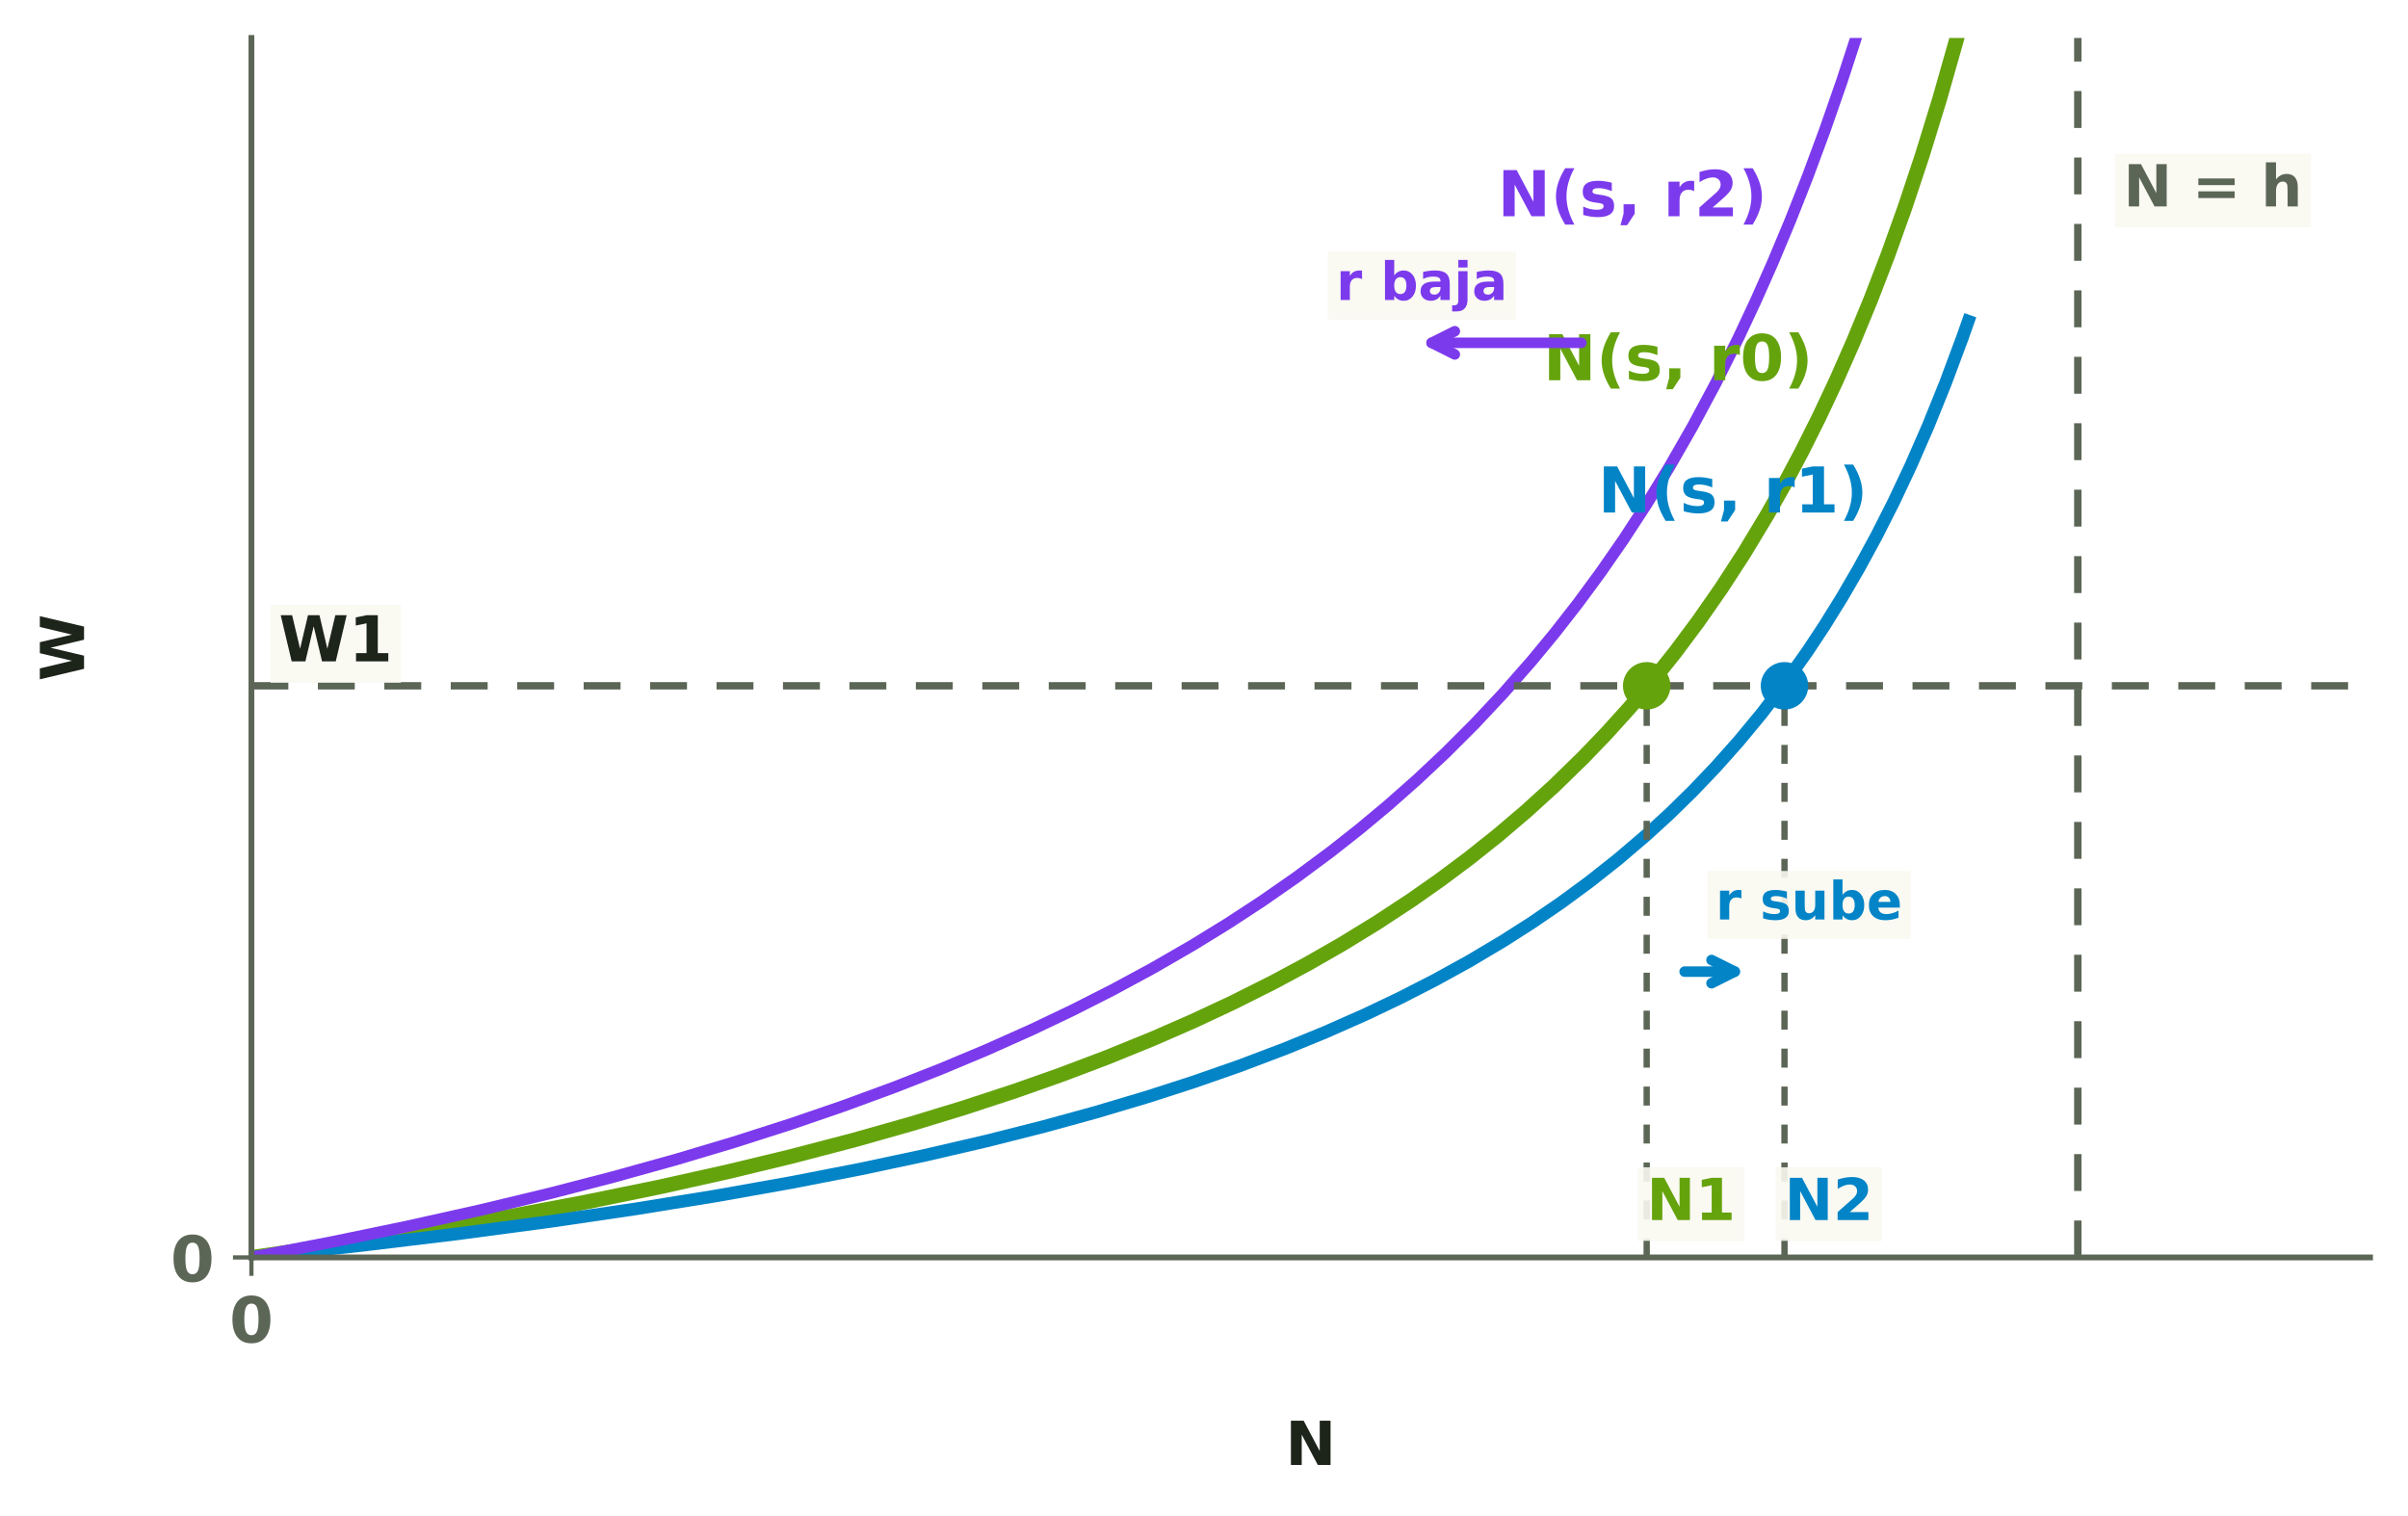
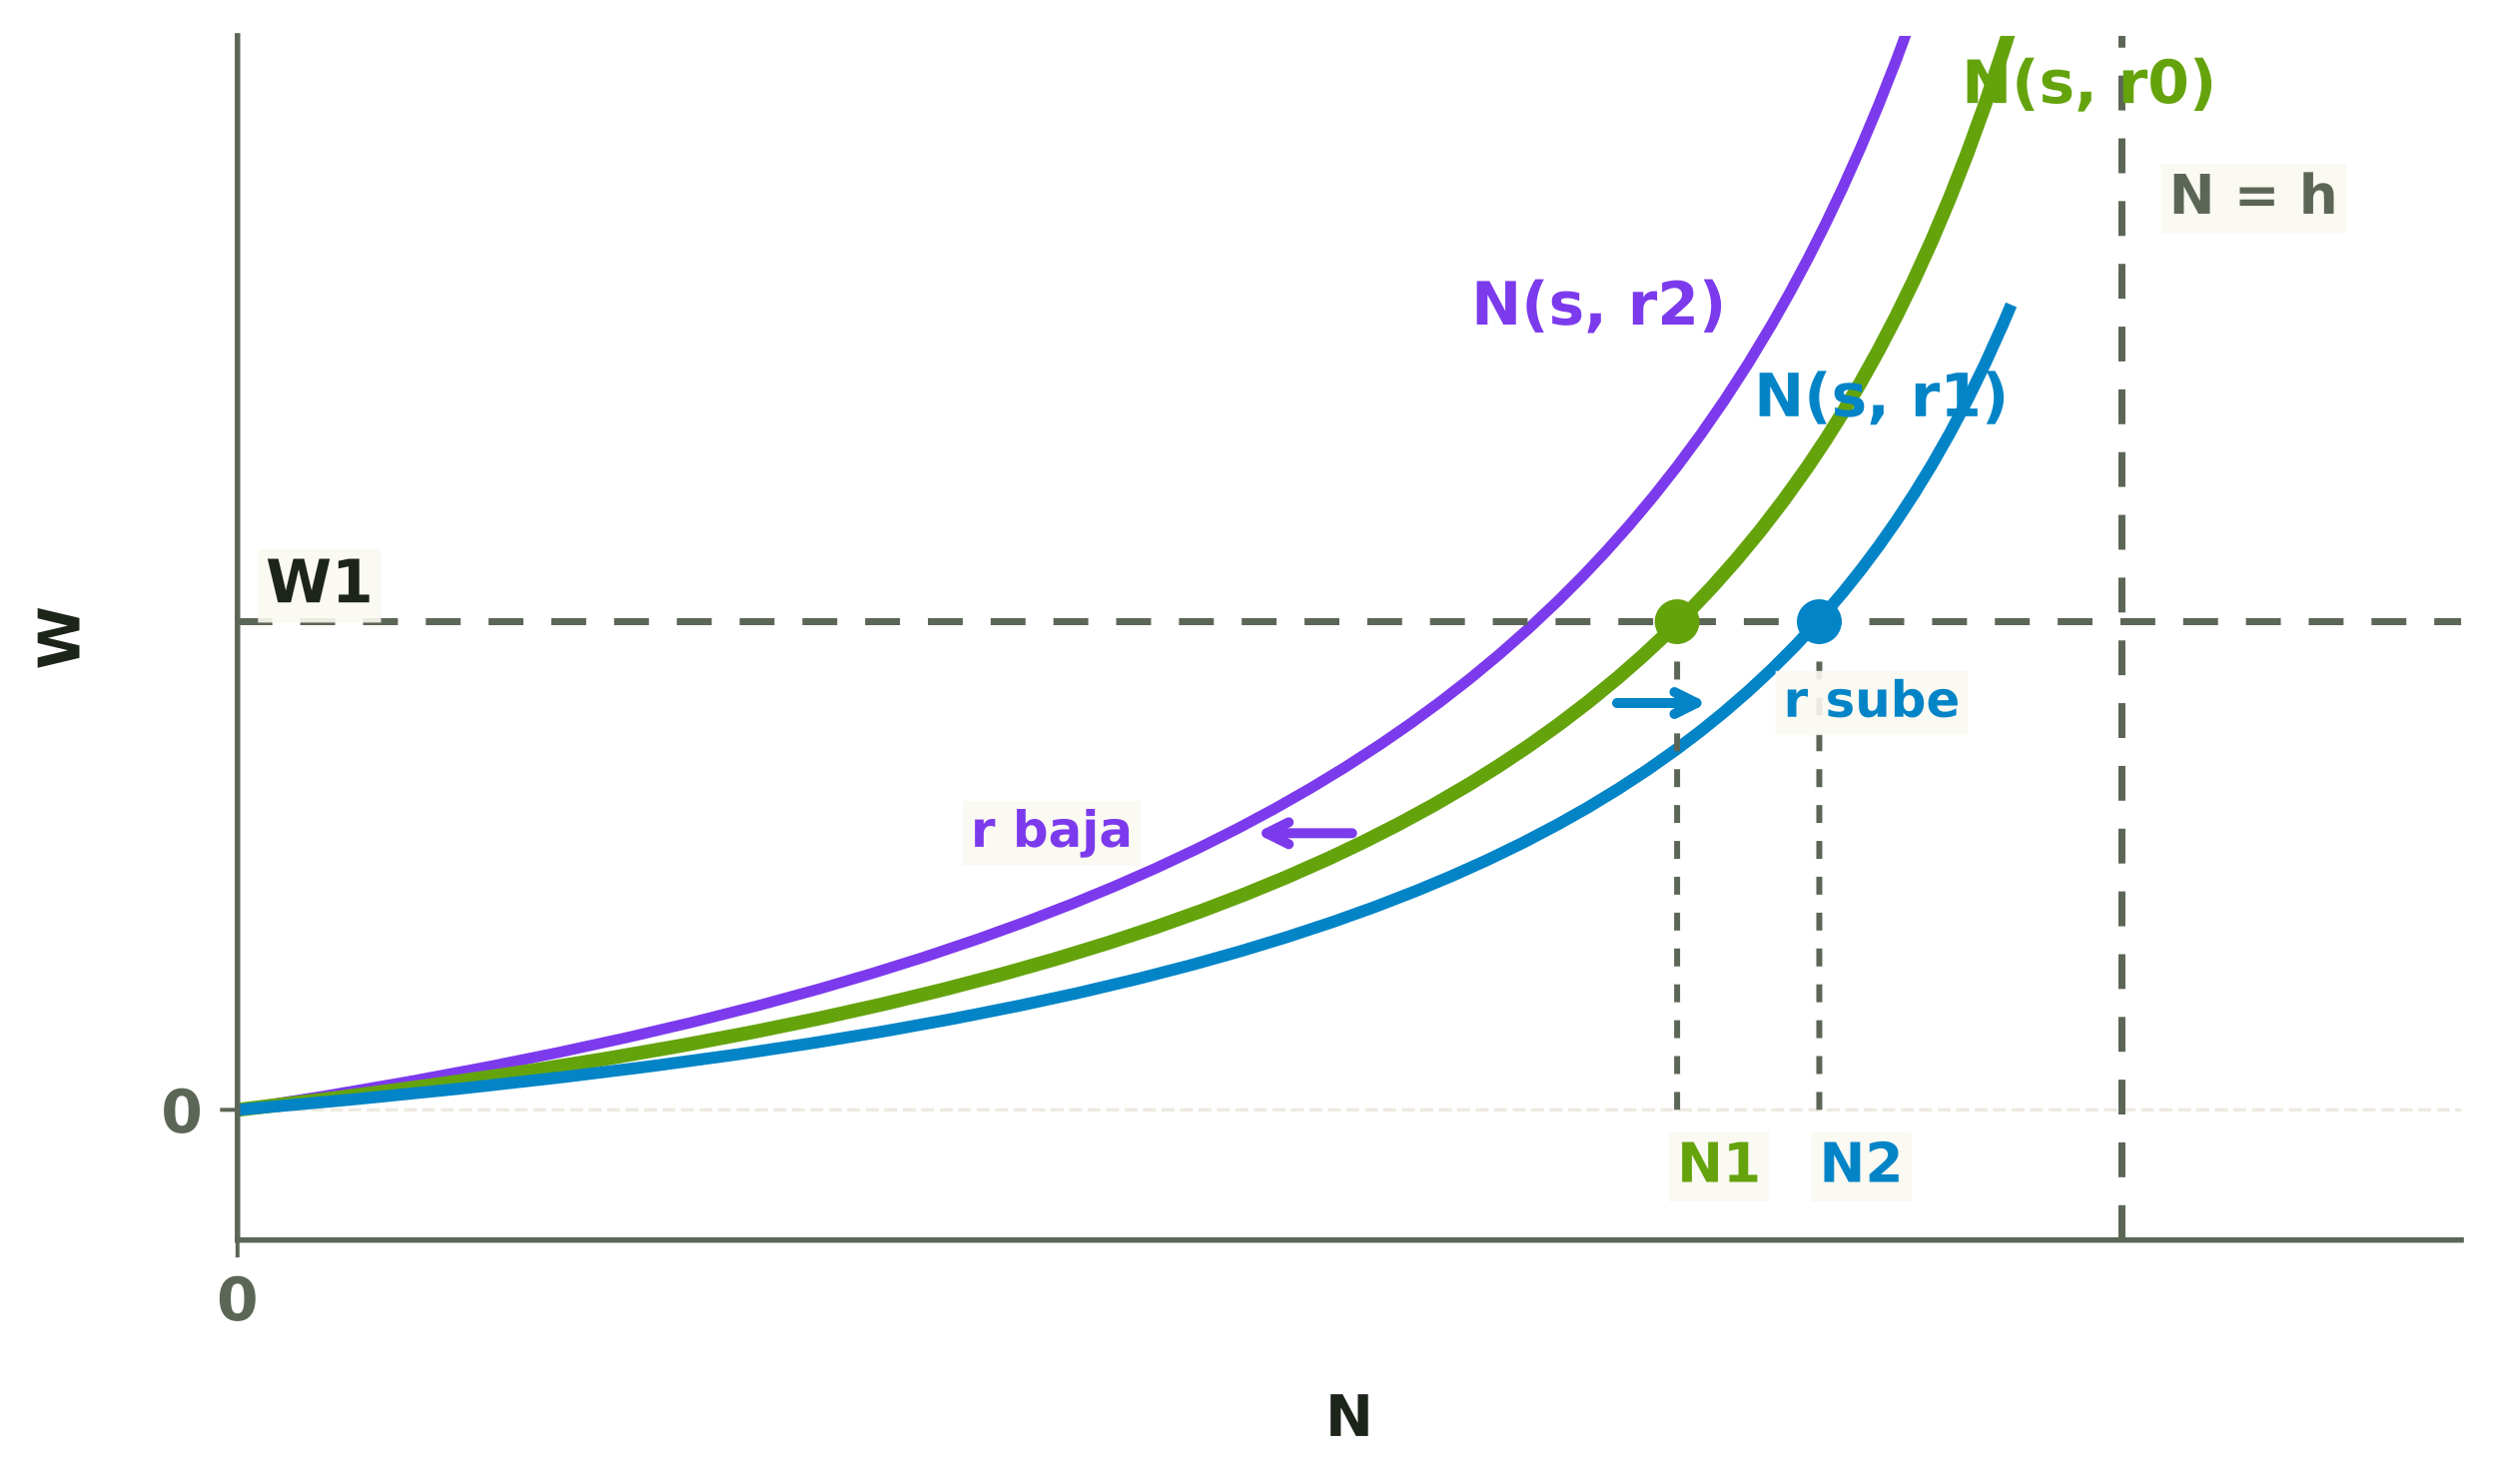
- <svg xmlns="http://www.w3.org/2000/svg" xmlns:xlink="http://www.w3.org/1999/xlink" width="456.639pt" height="287.408pt" viewBox="0 0 456.639 287.408" version="1.1">
+ <svg xmlns="http://www.w3.org/2000/svg" xmlns:xlink="http://www.w3.org/1999/xlink" width="501.279pt" height="297.92pt" viewBox="0 0 501.279 297.92" version="1.1">
  <defs>
    <style type="text/css">*{stroke-linejoin: round; stroke-linecap: butt}</style>
  </defs>
  <g id="figure_1">
    <g id="patch_1">
-       <path d="M 0 287.408  L 456.639 287.408  L 456.639 0  L 0 0  L 0 287.408  z " style="fill: none; opacity: 0" />
+       <path d="M 0 297.92  L 501.279 297.92  L 501.279 0  L 0 0  L 0 297.92  z " style="fill: none; opacity: 0" />
    </g>
    <g id="axes_1">
      <g id="patch_2">
-         <path d="M 47.679 238.464  L 449.439 238.464  L 449.439 7.2  L 47.679 7.2  L 47.679 238.464  z " style="fill: none" />
+         <path d="M 47.679 248.976  L 494.079 248.976  L 494.079 7.2  L 47.679 7.2  L 47.679 248.976  z " style="fill: none" />
      </g>
      <g id="matplotlib.axis_1">
        <g id="xtick_1">
          <g id="line2d_1">
-             <path d="M 47.679 238.464  L 47.679 7.2  " clip-path="url(#p211698a00a)" style="fill: none; stroke-dasharray: 2.59,1.12; stroke-dashoffset: 0; stroke: #e2dccb; stroke-opacity: 0.6; stroke-width: 0.7" />
+             <path d="M 47.679 248.976  L 47.679 7.2  " clip-path="url(#p508b3fa8c9)" style="fill: none; stroke-dasharray: 2.59,1.12; stroke-dashoffset: 0; stroke: #e2dccb; stroke-opacity: 0.6; stroke-width: 0.7" />
          </g>
          <g id="line2d_2">
            <defs>
              <path id="m096bc9ec4f" d="M 0 0  L 0 3.5  " style="stroke: #5c6656; stroke-width: 0.8" />
            </defs>
            <g>
-               <use xlink:href="#m096bc9ec4f" x="47.679" y="238.464" style="fill: #5c6656; stroke: #5c6656; stroke-width: 0.8" />
+               <use xlink:href="#m096bc9ec4f" x="47.679" y="248.976" style="fill: #5c6656; stroke: #5c6656; stroke-width: 0.8" />
            </g>
          </g>
          <g id="text_1">
-             <g style="fill: #5c6656" transform="translate(43.50453 254.5821) scale(0.12 -0.12)">
+             <g style="fill: #5c6656" transform="translate(43.50453 265.0941) scale(0.12 -0.12)">
              <defs>
                <path id="DejaVuSans-Bold-30" d="M 2944 2338  Q 2944 3213 2780 3570  Q 2616 3928 2228 3928  Q 1841 3928 1675 3570  Q 1509 3213 1509 2338  Q 1509 1453 1675 1090  Q 1841 728 2228 728  Q 2613 728 2778 1090  Q 2944 1453 2944 2338  z M 4147 2328  Q 4147 1169 3647 539  Q 3147 -91 2228 -91  Q 1306 -91 806 539  Q 306 1169 306 2328  Q 306 3491 806 4120  Q 1306 4750 2228 4750  Q 3147 4750 3647 4120  Q 4147 3491 4147 2328  z " transform="scale(0.015625)" />
              </defs>
              <use xlink:href="#DejaVuSans-Bold-30" />
            </g>
          </g>
        </g>
        <g id="text_2">
-           <g style="fill: #1d241a" transform="translate(243.7472 277.816) scale(0.115 -0.115)">
+           <g style="fill: #1d241a" transform="translate(266.0672 288.328) scale(0.115 -0.115)">
            <defs>
              <path id="DejaVuSans-Bold-4e" d="M 588 4666  L 1931 4666  L 3628 1466  L 3628 4666  L 4769 4666  L 4769 0  L 3425 0  L 1728 3200  L 1728 0  L 588 0  L 588 4666  z " transform="scale(0.015625)" />
            </defs>
            <use xlink:href="#DejaVuSans-Bold-4e" />
          </g>
        </g>
      </g>
      <g id="matplotlib.axis_2">
        <g id="ytick_1">
          <g id="line2d_3">
-             <path d="M 47.679 238.464  L 449.439 238.464  " clip-path="url(#p211698a00a)" style="fill: none; stroke-dasharray: 2.59,1.12; stroke-dashoffset: 0; stroke: #e2dccb; stroke-opacity: 0.6; stroke-width: 0.7" />
+             <path d="M 47.679 222.838  L 494.079 222.838  " clip-path="url(#p508b3fa8c9)" style="fill: none; stroke-dasharray: 2.59,1.12; stroke-dashoffset: 0; stroke: #e2dccb; stroke-opacity: 0.6; stroke-width: 0.7" />
          </g>
          <g id="line2d_4">
            <defs>
              <path id="m035c01e7cd" d="M 0 0  L -3.5 0  " style="stroke: #5c6656; stroke-width: 0.8" />
            </defs>
            <g>
-               <use xlink:href="#m035c01e7cd" x="47.679" y="238.464" style="fill: #5c6656; stroke: #5c6656; stroke-width: 0.8" />
+               <use xlink:href="#m035c01e7cd" x="47.679" y="222.838" style="fill: #5c6656; stroke: #5c6656; stroke-width: 0.8" />
            </g>
          </g>
          <g id="text_3">
-             <g style="fill: #5c6656" transform="translate(32.32984 243.0231) scale(0.12 -0.12)">
+             <g style="fill: #5c6656" transform="translate(32.32984 227.3971) scale(0.12 -0.12)">
              <use xlink:href="#DejaVuSans-Bold-30" />
            </g>
          </g>
        </g>
        <g id="text_4">
-           <g style="fill: #1d241a" transform="translate(15.9382 129.1741) rotate(-90) scale(0.115 -0.115)">
+           <g style="fill: #1d241a" transform="translate(15.9382 134.4301) rotate(-90) scale(0.115 -0.115)">
            <defs>
              <path id="DejaVuSans-Bold-57" d="M 191 4666  L 1344 4666  L 2150 1275  L 2950 4666  L 4109 4666  L 4909 1275  L 5716 4666  L 6859 4666  L 5759 0  L 4372 0  L 3525 3547  L 2688 0  L 1300 0  L 191 4666  z " transform="scale(0.015625)" />
            </defs>
            <use xlink:href="#DejaVuSans-Bold-57" />
          </g>
        </g>
      </g>
      <g id="line2d_5">
-         <path d="M 47.679 238.464  L 65.101 235.925  L 81.433 233.327  L 96.677 230.684  L 110.832 228.018  L 124.987 225.119  L 138.053 222.208  L 150.03 219.318  L 162.008 216.186  L 172.896 213.103  L 182.696 210.114  L 192.495 206.897  L 201.206 203.823  L 209.917 200.527  L 218.628 196.981  L 226.25 193.652  L 233.871 190.087  L 241.493 186.261  L 248.026 182.751  L 254.559 179.006  L 261.092 175.001  L 267.626 170.708  L 273.07 166.887  L 278.514 162.823  L 283.958 158.492  L 289.402 153.866  L 294.847 148.915  L 300.291 143.601  L 304.646 139.063  L 309.002 134.244  L 313.357 129.115  L 317.712 123.648  L 322.068 117.807  L 326.423 111.552  L 330.778 104.838  L 335.134 97.612  L 338.4 91.821  L 341.667 85.679  L 344.933 79.152  L 348.2 72.205  L 351.466 64.794  L 354.733 56.872  L 358 48.384  L 361.266 39.268  L 364.533 29.449  L 367.799 18.845  L 371.066 7.358  L 373.243 -0.848  L 373.243 -0.848  " clip-path="url(#p211698a00a)" style="fill: none; stroke: #65a30d; stroke-width: 2.8; stroke-linecap: square" />
+         <path d="M 47.679 222.838  L 65.519 220  L 82.17 217.125  L 97.631 214.235  L 111.903 211.355  L 126.174 208.248  L 139.257 205.175  L 152.339 201.861  L 164.233 198.615  L 174.936 195.482  L 185.64 192.126  L 196.344 188.522  L 205.859 185.088  L 215.373 181.413  L 223.699 177.979  L 232.024 174.321  L 240.349 170.415  L 248.674 166.235  L 255.81 162.413  L 262.946 158.346  L 270.082 154.011  L 277.218 149.381  L 283.165 145.274  L 289.111 140.92  L 295.058 136.295  L 301.004 131.374  L 306.951 126.127  L 312.898 120.52  L 317.655 115.751  L 322.412 110.705  L 327.169 105.357  L 331.927 99.681  L 336.684 93.643  L 341.441 87.21  L 346.199 80.341  L 350.956 72.99  L 355.713 65.104  L 359.281 58.802  L 362.849 52.137  L 366.417 45.076  L 369.985 37.582  L 373.553 29.615  L 377.121 21.128  L 380.689 12.069  L 384.257 2.378  L 385.444 -1  L 385.444 -1  " clip-path="url(#p508b3fa8c9)" style="fill: none; stroke: #7c3aed; stroke-width: 2.2; stroke-linecap: square" />
      </g>
      <g id="line2d_6">
-         <path d="M 47.679 238.464  L 68.367 236.208  L 86.878 233.971  L 104.299 231.647  L 120.632 229.244  L 135.876 226.776  L 150.03 224.259  L 163.097 221.714  L 175.074 219.169  L 187.051 216.391  L 197.94 213.636  L 207.739 210.945  L 217.539 208.026  L 226.25 205.216  L 234.96 202.178  L 243.671 198.883  L 251.293 195.762  L 258.915 192.391  L 265.448 189.28  L 271.981 185.939  L 278.514 182.344  L 285.047 178.462  L 290.491 174.983  L 295.935 171.258  L 301.38 167.259  L 306.824 162.954  L 312.268 158.308  L 316.624 154.317  L 320.979 150.055  L 325.334 145.494  L 329.69 140.601  L 334.045 135.339  L 338.4 129.664  L 342.756 123.526  L 346.022 118.583  L 349.289 113.318  L 352.555 107.697  L 355.822 101.684  L 359.088 95.237  L 362.355 88.306  L 365.621 80.834  L 368.888 72.757  L 372.155 63.997  L 373.243 60.91  L 373.243 60.91  " clip-path="url(#p211698a00a)" style="fill: none; stroke: #0284c7; stroke-width: 2.4; stroke-linecap: square" />
+         <path d="M 47.679 222.838  L 67.898 220.392  L 86.927 217.864  L 104.767 215.265  L 121.417 212.61  L 136.878 209.918  L 151.15 207.213  L 164.233 204.523  L 177.315 201.606  L 189.208 198.73  L 201.102 195.615  L 211.805 192.581  L 222.509 189.301  L 232.024 186.154  L 241.538 182.763  L 249.864 179.571  L 258.189 176.147  L 266.514 172.464  L 273.65 169.077  L 280.786 165.456  L 287.922 161.574  L 295.058 157.403  L 301.004 153.682  L 306.951 149.715  L 312.898 145.476  L 318.844 140.936  L 324.791 136.062  L 329.548 131.898  L 334.305 127.472  L 339.063 122.762  L 343.82 117.737  L 348.577 112.365  L 353.335 106.61  L 358.092 100.428  L 362.849 93.771  L 366.417 88.432  L 369.985 82.766  L 373.553 76.742  L 377.121 70.326  L 380.689 63.476  L 384.257 56.148  L 387.825 48.291  L 391.393 39.844  L 394.961 30.739  L 398.529 20.895  L 402.097 10.219  L 403.286 6.457  L 403.286 6.457  " clip-path="url(#p508b3fa8c9)" style="fill: none; stroke: #65a30d; stroke-width: 2.8; stroke-linecap: square" />
      </g>
      <g id="line2d_7">
-         <path d="M 47.679 238.464  L 62.923 235.542  L 77.078 232.615  L 91.233 229.457  L 104.299 226.312  L 116.276 223.212  L 128.254 219.881  L 139.142 216.629  L 150.03 213.141  L 159.83 209.778  L 169.63 206.179  L 178.34 202.761  L 187.051 199.117  L 195.762 195.222  L 203.384 191.588  L 211.006 187.722  L 218.628 183.6  L 226.25 179.196  L 232.783 175.176  L 239.316 170.905  L 245.849 166.36  L 252.382 161.513  L 257.826 157.222  L 263.27 152.68  L 268.714 147.865  L 274.159 142.75  L 279.603 137.307  L 285.047 131.504  L 290.491 125.303  L 294.847 120.028  L 299.202 114.447  L 303.557 108.533  L 307.913 102.254  L 312.268 95.578  L 316.624 88.463  L 320.979 80.866  L 325.334 72.735  L 329.69 64.013  L 332.956 57.044  L 336.223 49.672  L 339.489 41.862  L 342.756 33.575  L 346.022 24.763  L 349.289 15.377  L 352.555 5.358  L 354.518 -1  L 354.518 -1  " clip-path="url(#p211698a00a)" style="fill: none; stroke: #7c3aed; stroke-width: 2.2; stroke-linecap: square" />
+         <path d="M 47.679 222.838  L 71.466 220.685  L 92.873 218.524  L 113.092 216.256  L 130.932 214.041  L 147.582 211.763  L 163.043 209.438  L 177.315 207.085  L 191.587 204.504  L 204.67 201.909  L 216.563 199.332  L 228.456 196.517  L 239.16 193.752  L 248.674 191.085  L 258.189 188.196  L 267.703 185.056  L 276.029 182.076  L 284.354 178.85  L 291.49 175.865  L 298.626 172.654  L 305.762 169.19  L 312.898 165.44  L 318.844 162.072  L 324.791 158.456  L 330.737 154.564  L 336.684 150.363  L 341.441 146.754  L 346.199 142.901  L 350.956 138.777  L 355.713 134.353  L 360.47 129.595  L 365.228 124.464  L 369.985 118.914  L 373.553 114.444  L 377.121 109.684  L 380.689 104.602  L 384.257 99.165  L 387.825 93.335  L 391.393 87.068  L 394.961 80.313  L 398.529 73.01  L 402.097 65.089  L 403.286 62.298  L 403.286 62.298  " clip-path="url(#p508b3fa8c9)" style="fill: none; stroke: #0284c7; stroke-width: 2.4; stroke-linecap: square" />
      </g>
      <g id="line2d_8">
-         <path d="M 47.679 130.059  L 449.439 130.059  " clip-path="url(#p211698a00a)" style="fill: none; stroke-dasharray: 7,5.6; stroke-dashoffset: 0; stroke: #5c6656; stroke-width: 1.4" />
+         <path d="M 47.679 124.821  L 494.079 124.821  " clip-path="url(#p508b3fa8c9)" style="fill: none; stroke-dasharray: 7,5.6; stroke-dashoffset: 0; stroke: #5c6656; stroke-width: 1.4" />
      </g>
      <g id="line2d_9">
-         <path d="M 312.268 238.464  L 312.268 130.059  " clip-path="url(#p211698a00a)" style="fill: none; stroke-dasharray: 3.6,3.6; stroke-dashoffset: 0; stroke: #5c6656; stroke-width: 1.2" />
+         <path d="M 336.684 222.838  L 336.684 124.821  " clip-path="url(#p508b3fa8c9)" style="fill: none; stroke-dasharray: 3.6,3.6; stroke-dashoffset: 0; stroke: #5c6656; stroke-width: 1.2" />
      </g>
      <g id="line2d_10">
-         <path d="M 338.4 238.464  L 338.4 130.059  " clip-path="url(#p211698a00a)" style="fill: none; stroke-dasharray: 3.6,3.6; stroke-dashoffset: 0; stroke: #5c6656; stroke-width: 1.2" />
+         <path d="M 365.228 222.838  L 365.228 124.821  " clip-path="url(#p508b3fa8c9)" style="fill: none; stroke-dasharray: 3.6,3.6; stroke-dashoffset: 0; stroke: #5c6656; stroke-width: 1.2" />
      </g>
      <g id="line2d_11">
-         <path d="M 394.024 238.464  L 394.024 7.2  " clip-path="url(#p211698a00a)" style="fill: none; stroke-dasharray: 7,5.6; stroke-dashoffset: 0; stroke: #5c6656; stroke-width: 1.4" />
+         <path d="M 425.984 248.976  L 425.984 7.2  " clip-path="url(#p508b3fa8c9)" style="fill: none; stroke-dasharray: 7,5.6; stroke-dashoffset: 0; stroke: #5c6656; stroke-width: 1.4" />
      </g>
      <g id="patch_3">
-         <path d="M 47.679 238.464  L 47.679 7.2  " style="fill: none; stroke: #5c6656; stroke-width: 1.1; stroke-linejoin: miter; stroke-linecap: square" />
+         <path d="M 47.679 248.976  L 47.679 7.2  " style="fill: none; stroke: #5c6656; stroke-width: 1.1; stroke-linejoin: miter; stroke-linecap: square" />
      </g>
      <g id="patch_4">
-         <path d="M 47.679 238.464  L 449.439 238.464  " style="fill: none; stroke: #5c6656; stroke-width: 1.1; stroke-linejoin: miter; stroke-linecap: square" />
+         <path d="M 47.679 248.976  L 494.079 248.976  " style="fill: none; stroke: #5c6656; stroke-width: 1.1; stroke-linejoin: miter; stroke-linecap: square" />
      </g>
      <g id="end-label">
-         <g style="fill: #65a30d" transform="translate(292.6484 72.11846) scale(0.12 -0.12)">
+         <g style="fill: #7c3aed" transform="translate(295.3846 65.17135) scale(0.12 -0.12)">
          <defs>
            <path id="DejaVuSans-Bold-28" d="M 2413 -844  L 1484 -844  Q 1006 -72 778 623  Q 550 1319 550 2003  Q 550 2688 779 3389  Q 1009 4091 1484 4856  L 2413 4856  Q 2013 4116 1813 3408  Q 1613 2700 1613 2009  Q 1613 1319 1811 609  Q 2009 -100 2413 -844  z " transform="scale(0.015625)" />
            <path id="DejaVuSans-Bold-73" d="M 3272 3391  L 3272 2541  Q 2913 2691 2578 2766  Q 2244 2841 1947 2841  Q 1628 2841 1473 2761  Q 1319 2681 1319 2516  Q 1319 2381 1436 2309  Q 1553 2238 1856 2203  L 2053 2175  Q 2913 2066 3209 1816  Q 3506 1566 3506 1031  Q 3506 472 3093 190  Q 2681 -91 1863 -91  Q 1516 -91 1145 -36  Q 775 19 384 128  L 384 978  Q 719 816 1070 734  Q 1422 653 1784 653  Q 2113 653 2278 743  Q 2444 834 2444 1013  Q 2444 1163 2330 1236  Q 2216 1309 1875 1350  L 1678 1375  Q 931 1469 631 1722  Q 331 1975 331 2491  Q 331 3047 712 3315  Q 1094 3584 1881 3584  Q 2191 3584 2531 3537  Q 2872 3491 3272 3391  z " transform="scale(0.015625)" />
            <path id="DejaVuSans-Bold-2c" d="M 653 1209  L 1778 1209  L 1778 256  L 1006 -909  L 341 -909  L 653 256  L 653 1209  z " transform="scale(0.015625)" />
            <path id="DejaVuSans-Bold-20" transform="scale(0.015625)" />
            <path id="DejaVuSans-Bold-72" d="M 3138 2547  Q 2991 2616 2845 2648  Q 2700 2681 2553 2681  Q 2122 2681 1889 2404  Q 1656 2128 1656 1613  L 1656 0  L 538 0  L 538 3500  L 1656 3500  L 1656 2925  Q 1872 3269 2151 3426  Q 2431 3584 2822 3584  Q 2878 3584 2943 3579  Q 3009 3575 3134 3559  L 3138 2547  z " transform="scale(0.015625)" />
+             <path id="DejaVuSans-Bold-32" d="M 1844 884  L 3897 884  L 3897 0  L 506 0  L 506 884  L 2209 2388  Q 2438 2594 2547 2791  Q 2656 2988 2656 3200  Q 2656 3528 2436 3728  Q 2216 3928 1850 3928  Q 1569 3928 1234 3808  Q 900 3688 519 3450  L 519 4475  Q 925 4609 1322 4679  Q 1719 4750 2100 4750  Q 2938 4750 3402 4381  Q 3866 4013 3866 3353  Q 3866 2972 3669 2642  Q 3472 2313 2841 1759  L 1844 884  z " transform="scale(0.015625)" />
            <path id="DejaVuSans-Bold-29" d="M 513 -844  Q 913 -100 1113 609  Q 1313 1319 1313 2009  Q 1313 2700 1113 3408  Q 913 4116 513 4856  L 1441 4856  Q 1916 4091 2145 3389  Q 2375 2688 2375 2003  Q 2375 1319 2147 623  Q 1919 -72 1441 -844  L 513 -844  z " transform="scale(0.015625)" />
          </defs>
+           <use xlink:href="#DejaVuSans-Bold-4e" />
+           <use xlink:href="#DejaVuSans-Bold-28" x="83.691" />
+           <use xlink:href="#DejaVuSans-Bold-73" x="129.395" />
+           <use xlink:href="#DejaVuSans-Bold-2c" x="188.916" />
+           <use xlink:href="#DejaVuSans-Bold-20" x="226.904" />
+           <use xlink:href="#DejaVuSans-Bold-72" x="261.719" />
+           <use xlink:href="#DejaVuSans-Bold-32" x="311.035" />
+           <use xlink:href="#DejaVuSans-Bold-29" x="380.615" />
+         </g>
+       </g>
+       <g id="end-label">
+         <g style="fill: #65a30d" transform="translate(393.8284 20.67971) scale(0.12 -0.12)">
          <use xlink:href="#DejaVuSans-Bold-4e" />
          <use xlink:href="#DejaVuSans-Bold-28" x="83.691" />
          <use xlink:href="#DejaVuSans-Bold-73" x="129.395" />
          <use xlink:href="#DejaVuSans-Bold-2c" x="188.916" />
          <use xlink:href="#DejaVuSans-Bold-20" x="226.904" />
          <use xlink:href="#DejaVuSans-Bold-72" x="261.719" />
          <use xlink:href="#DejaVuSans-Bold-30" x="311.035" />
          <use xlink:href="#DejaVuSans-Bold-29" x="380.615" />
        </g>
      </g>
      <g id="end-label">
-         <g style="fill: #0284c7" transform="translate(303.0388 97.2024) scale(0.12 -0.12)">
+         <g style="fill: #0284c7" transform="translate(352.1304 83.57869) scale(0.12 -0.12)">
          <defs>
            <path id="DejaVuSans-Bold-31" d="M 750 831  L 1813 831  L 1813 3847  L 722 3622  L 722 4441  L 1806 4666  L 2950 4666  L 2950 831  L 4013 831  L 4013 0  L 750 0  L 750 831  z " transform="scale(0.015625)" />
          </defs>
          <use xlink:href="#DejaVuSans-Bold-4e" />
          <use xlink:href="#DejaVuSans-Bold-28" x="83.691" />
          <use xlink:href="#DejaVuSans-Bold-73" x="129.395" />
          <use xlink:href="#DejaVuSans-Bold-2c" x="188.916" />
          <use xlink:href="#DejaVuSans-Bold-20" x="226.904" />
          <use xlink:href="#DejaVuSans-Bold-72" x="261.719" />
          <use xlink:href="#DejaVuSans-Bold-31" x="311.035" />
          <use xlink:href="#DejaVuSans-Bold-29" x="380.615" />
        </g>
      </g>
-       <g id="end-label">
-         <g style="fill: #7c3aed" transform="translate(283.9898 41.007) scale(0.12 -0.12)">
-           <defs>
-             <path id="DejaVuSans-Bold-32" d="M 1844 884  L 3897 884  L 3897 0  L 506 0  L 506 884  L 2209 2388  Q 2438 2594 2547 2791  Q 2656 2988 2656 3200  Q 2656 3528 2436 3728  Q 2216 3928 1850 3928  Q 1569 3928 1234 3808  Q 900 3688 519 3450  L 519 4475  Q 925 4609 1322 4679  Q 1719 4750 2100 4750  Q 2938 4750 3402 4381  Q 3866 4013 3866 3353  Q 3866 2972 3669 2642  Q 3472 2313 2841 1759  L 1844 884  z " transform="scale(0.015625)" />
-           </defs>
-           <use xlink:href="#DejaVuSans-Bold-4e" />
-           <use xlink:href="#DejaVuSans-Bold-28" x="83.691" />
-           <use xlink:href="#DejaVuSans-Bold-73" x="129.395" />
-           <use xlink:href="#DejaVuSans-Bold-2c" x="188.916" />
-           <use xlink:href="#DejaVuSans-Bold-20" x="226.904" />
-           <use xlink:href="#DejaVuSans-Bold-72" x="261.719" />
-           <use xlink:href="#DejaVuSans-Bold-32" x="311.035" />
-           <use xlink:href="#DejaVuSans-Bold-29" x="380.615" />
-         </g>
-       </g>
      <g id="text_5">
        <g id="patch_5">
-           <path d="M 51.314 129.476  L 76.019 129.476  L 76.019 114.742  L 51.314 114.742  z " style="fill: #faf8f1; opacity: 0.9" />
-         </g>
-         <g style="fill: #1d241a" transform="translate(52.87439 125.4206) scale(0.12 -0.12)">
+           <path d="M 51.794 125  L 76.499 125  L 76.499 110.266  L 51.794 110.266  z " style="fill: #faf8f1; opacity: 0.9" />
+         </g>
+         <g style="fill: #1d241a" transform="translate(53.35379 120.9441) scale(0.12 -0.12)">
          <use xlink:href="#DejaVuSans-Bold-57" />
          <use xlink:href="#DejaVuSans-Bold-31" x="110.303" />
        </g>
      </g>
      <g id="text_6">
        <g id="patch_6">
-           <path d="M 310.618 235.319  L 330.777 235.319  L 330.777 221.373  L 310.618 221.373  z " style="fill: #faf8f1; opacity: 0.9" />
-         </g>
-         <g style="fill: #65a30d" transform="translate(312.2681 231.3815) scale(0.11 -0.11)">
+           <path d="M 335.034 241.246  L 355.193 241.246  L 355.193 227.3  L 335.034 227.3  z " style="fill: #faf8f1; opacity: 0.9" />
+         </g>
+         <g style="fill: #65a30d" transform="translate(336.6841 237.3087) scale(0.11 -0.11)">
          <use xlink:href="#DejaVuSans-Bold-4e" />
          <use xlink:href="#DejaVuSans-Bold-31" x="83.691" />
        </g>
      </g>
      <g id="text_7">
        <g id="patch_7">
-           <path d="M 336.75 235.319  L 356.91 235.319  L 356.91 221.373  L 336.75 221.373  z " style="fill: #faf8f1; opacity: 0.9" />
-         </g>
-         <g style="fill: #0284c7" transform="translate(338.4004 231.3815) scale(0.11 -0.11)">
+           <path d="M 363.578 241.246  L 383.737 241.246  L 383.737 227.3  L 363.578 227.3  z " style="fill: #faf8f1; opacity: 0.9" />
+         </g>
+         <g style="fill: #0284c7" transform="translate(365.2277 237.3087) scale(0.11 -0.11)">
          <use xlink:href="#DejaVuSans-Bold-4e" />
          <use xlink:href="#DejaVuSans-Bold-32" x="83.691" />
        </g>
      </g>
      <g id="patch_8">
-         <path d="M 319.466 184.262  Q 325.334 184.262 328.967 184.262  " style="fill: none; stroke: #0284c7; stroke-width: 2; stroke-linecap: round" />
-         <path d="M 324.567 182.061  L 328.967 184.262  L 324.567 186.462  " style="fill: none; stroke: #0284c7; stroke-width: 2; stroke-linecap: round" />
+         <path d="M 324.627 141.157  Q 333.709 141.157 340.554 141.157  " style="fill: none; stroke: #0284c7; stroke-width: 2; stroke-linecap: round" />
+         <path d="M 336.154 138.957  L 340.554 141.157  L 336.154 143.357  " style="fill: none; stroke: #0284c7; stroke-width: 2; stroke-linecap: round" />
      </g>
      <g id="text_8">
        <g id="patch_9">
-           <path d="M 323.734 178.053  L 362.358 178.053  L 362.358 165.175  L 323.734 165.175  z " style="fill: #faf8f1; opacity: 0.9" />
-         </g>
-         <g style="fill: #0284c7" transform="translate(325.3343 174.3736) scale(0.1 -0.1)">
+           <path d="M 356.435 147.596  L 395.058 147.596  L 395.058 134.718  L 356.435 134.718  z " style="fill: #faf8f1; opacity: 0.9" />
+         </g>
+         <g style="fill: #0284c7" transform="translate(358.0349 143.9163) scale(0.1 -0.1)">
          <defs>
            <path id="DejaVuSans-Bold-75" d="M 500 1363  L 500 3500  L 1625 3500  L 1625 3150  Q 1625 2866 1622 2436  Q 1619 2006 1619 1863  Q 1619 1441 1641 1255  Q 1663 1069 1716 984  Q 1784 875 1895 815  Q 2006 756 2150 756  Q 2500 756 2700 1025  Q 2900 1294 2900 1772  L 2900 3500  L 4019 3500  L 4019 0  L 2900 0  L 2900 506  Q 2647 200 2364 54  Q 2081 -91 1741 -91  Q 1134 -91 817 281  Q 500 653 500 1363  z " transform="scale(0.015625)" />
            <path id="DejaVuSans-Bold-62" d="M 2400 722  Q 2759 722 2948 984  Q 3138 1247 3138 1747  Q 3138 2247 2948 2509  Q 2759 2772 2400 2772  Q 2041 2772 1848 2508  Q 1656 2244 1656 1747  Q 1656 1250 1848 986  Q 2041 722 2400 722  z M 1656 2988  Q 1888 3294 2169 3439  Q 2450 3584 2816 3584  Q 3463 3584 3878 3070  Q 4294 2556 4294 1747  Q 4294 938 3878 423  Q 3463 -91 2816 -91  Q 2450 -91 2169 54  Q 1888 200 1656 506  L 1656 0  L 538 0  L 538 4863  L 1656 4863  L 1656 2988  z " transform="scale(0.015625)" />
            <path id="DejaVuSans-Bold-65" d="M 4031 1759  L 4031 1441  L 1416 1441  Q 1456 1047 1700 850  Q 1944 653 2381 653  Q 2734 653 3104 758  Q 3475 863 3866 1075  L 3866 213  Q 3469 63 3072 -14  Q 2675 -91 2278 -91  Q 1328 -91 801 392  Q 275 875 275 1747  Q 275 2603 792 3093  Q 1309 3584 2216 3584  Q 3041 3584 3536 3087  Q 4031 2591 4031 1759  z M 2881 2131  Q 2881 2450 2695 2645  Q 2509 2841 2209 2841  Q 1884 2841 1681 2658  Q 1478 2475 1428 2131  L 2881 2131  z " transform="scale(0.015625)" />
          </defs>
          <use xlink:href="#DejaVuSans-Bold-72" />
          <use xlink:href="#DejaVuSans-Bold-20" x="49.316" />
          <use xlink:href="#DejaVuSans-Bold-73" x="84.131" />
          <use xlink:href="#DejaVuSans-Bold-75" x="143.652" />
          <use xlink:href="#DejaVuSans-Bold-62" x="214.844" />
          <use xlink:href="#DejaVuSans-Bold-65" x="286.426" />
        </g>
      </g>
      <g id="patch_10">
-         <path d="M 299.878 65.016  Q 284.563 65.016 271.483 65.016  " style="fill: none; stroke: #7c3aed; stroke-width: 2; stroke-linecap: round" />
-         <path d="M 275.883 67.216  L 271.483 65.016  L 275.883 62.816  " style="fill: none; stroke: #7c3aed; stroke-width: 2; stroke-linecap: round" />
+         <path d="M 271.436 167.295  Q 261.757 167.295 254.315 167.295  " style="fill: none; stroke: #7c3aed; stroke-width: 2; stroke-linecap: round" />
+         <path d="M 258.715 169.495  L 254.315 167.295  L 258.715 165.095  " style="fill: none; stroke: #7c3aed; stroke-width: 2; stroke-linecap: round" />
      </g>
      <g id="text_9">
        <g id="patch_11">
-           <path d="M 251.79 60.654  L 287.485 60.654  L 287.485 47.697  L 251.79 47.697  z " style="fill: #faf8f1; opacity: 0.9" />
-         </g>
-         <g style="fill: #7c3aed" transform="translate(253.3895 56.89581) scale(0.1 -0.1)">
+           <path d="M 193.285 173.773  L 228.98 173.773  L 228.98 160.817  L 193.285 160.817  z " style="fill: #faf8f1; opacity: 0.9" />
+         </g>
+         <g style="fill: #7c3aed" transform="translate(194.8851 170.0152) scale(0.1 -0.1)">
          <defs>
            <path id="DejaVuSans-Bold-61" d="M 2106 1575  Q 1756 1575 1579 1456  Q 1403 1338 1403 1106  Q 1403 894 1545 773  Q 1688 653 1941 653  Q 2256 653 2472 879  Q 2688 1106 2688 1447  L 2688 1575  L 2106 1575  z M 3816 1997  L 3816 0  L 2688 0  L 2688 519  Q 2463 200 2181 54  Q 1900 -91 1497 -91  Q 953 -91 614 226  Q 275 544 275 1050  Q 275 1666 698 1953  Q 1122 2241 2028 2241  L 2688 2241  L 2688 2328  Q 2688 2594 2478 2717  Q 2269 2841 1825 2841  Q 1466 2841 1156 2769  Q 847 2697 581 2553  L 581 3406  Q 941 3494 1303 3539  Q 1666 3584 2028 3584  Q 2975 3584 3395 3211  Q 3816 2838 3816 1997  z " transform="scale(0.015625)" />
            <path id="DejaVuSans-Bold-6a" d="M 538 3500  L 1656 3500  L 1656 63  Q 1656 -641 1318 -1011  Q 981 -1381 341 -1381  L -213 -1381  L -213 -647  L -19 -647  Q 300 -647 419 -503  Q 538 -359 538 63  L 538 3500  z M 538 4863  L 1656 4863  L 1656 3950  L 538 3950  L 538 4863  z " transform="scale(0.015625)" />
          </defs>
          <use xlink:href="#DejaVuSans-Bold-72" />
          <use xlink:href="#DejaVuSans-Bold-20" x="49.316" />
          <use xlink:href="#DejaVuSans-Bold-62" x="84.131" />
          <use xlink:href="#DejaVuSans-Bold-61" x="155.713" />
          <use xlink:href="#DejaVuSans-Bold-6a" x="223.193" />
          <use xlink:href="#DejaVuSans-Bold-61" x="257.471" />
        </g>
      </g>
      <g id="text_10">
        <g id="patch_12">
-           <path d="M 401.033 43.081  L 438.245 43.081  L 438.245 29.135  L 401.033 29.135  z " style="fill: #faf8f1; opacity: 0.9" />
-         </g>
-         <g style="fill: #5c6656" transform="translate(402.6827 39.14331) scale(0.11 -0.11)">
+           <path d="M 433.792 46.845  L 471.005 46.845  L 471.005 32.899  L 433.792 32.899  z " style="fill: #faf8f1; opacity: 0.9" />
+         </g>
+         <g style="fill: #5c6656" transform="translate(435.4419 42.90774) scale(0.11 -0.11)">
          <defs>
            <path id="DejaVuSans-Bold-3d" d="M 678 3084  L 4684 3084  L 4684 2350  L 678 2350  L 678 3084  z M 678 1663  L 4684 1663  L 4684 922  L 678 922  L 678 1663  z " transform="scale(0.015625)" />
            <path id="DejaVuSans-Bold-68" d="M 4056 2131  L 4056 0  L 2931 0  L 2931 347  L 2931 1625  Q 2931 2084 2911 2256  Q 2891 2428 2841 2509  Q 2775 2619 2662 2680  Q 2550 2741 2406 2741  Q 2056 2741 1856 2470  Q 1656 2200 1656 1722  L 1656 0  L 538 0  L 538 4863  L 1656 4863  L 1656 2988  Q 1909 3294 2193 3439  Q 2478 3584 2822 3584  Q 3428 3584 3742 3212  Q 4056 2841 4056 2131  z " transform="scale(0.015625)" />
          </defs>
          <use xlink:href="#DejaVuSans-Bold-4e" />
          <use xlink:href="#DejaVuSans-Bold-20" x="83.691" />
          <use xlink:href="#DejaVuSans-Bold-3d" x="118.506" />
          <use xlink:href="#DejaVuSans-Bold-20" x="202.295" />
          <use xlink:href="#DejaVuSans-Bold-68" x="237.109" />
        </g>
      </g>
      <g id="line2d_12">
        <defs>
          <path id="m904c4e8c62" d="M 0 4  C 1.061 4 2.078 3.579 2.828 2.828  C 3.579 2.078 4 1.061 4 0  C 4 -1.061 3.579 -2.078 2.828 -2.828  C 2.078 -3.579 1.061 -4 0 -4  C -1.061 -4 -2.078 -3.579 -2.828 -2.828  C -3.579 -2.078 -4 -1.061 -4 0  C -4 1.061 -3.579 2.078 -2.828 2.828  C -2.078 3.579 -1.061 4 0 4  z " style="stroke: #65a30d" />
        </defs>
-         <g clip-path="url(#p211698a00a)">
-           <use xlink:href="#m904c4e8c62" x="312.268" y="130.059" style="fill: #65a30d; stroke: #65a30d" />
+         <g clip-path="url(#p508b3fa8c9)">
+           <use xlink:href="#m904c4e8c62" x="336.684" y="124.821" style="fill: #65a30d; stroke: #65a30d" />
        </g>
      </g>
      <g id="line2d_13">
        <defs>
          <path id="ma88d86229a" d="M 0 4  C 1.061 4 2.078 3.579 2.828 2.828  C 3.579 2.078 4 1.061 4 0  C 4 -1.061 3.579 -2.078 2.828 -2.828  C 2.078 -3.579 1.061 -4 0 -4  C -1.061 -4 -2.078 -3.579 -2.828 -2.828  C -3.579 -2.078 -4 -1.061 -4 0  C -4 1.061 -3.579 2.078 -2.828 2.828  C -2.078 3.579 -1.061 4 0 4  z " style="stroke: #0284c7" />
        </defs>
-         <g clip-path="url(#p211698a00a)">
-           <use xlink:href="#ma88d86229a" x="338.4" y="130.059" style="fill: #0284c7; stroke: #0284c7" />
+         <g clip-path="url(#p508b3fa8c9)">
+           <use xlink:href="#ma88d86229a" x="365.228" y="124.821" style="fill: #0284c7; stroke: #0284c7" />
        </g>
      </g>
    </g>
  </g>
  <defs>
-     <clipPath id="p211698a00a">
-       <rect x="47.679" y="7.2" width="401.76" height="231.264" />
+     <clipPath id="p508b3fa8c9">
+       <rect x="47.679" y="7.2" width="446.4" height="241.776" />
    </clipPath>
  </defs>
</svg>
